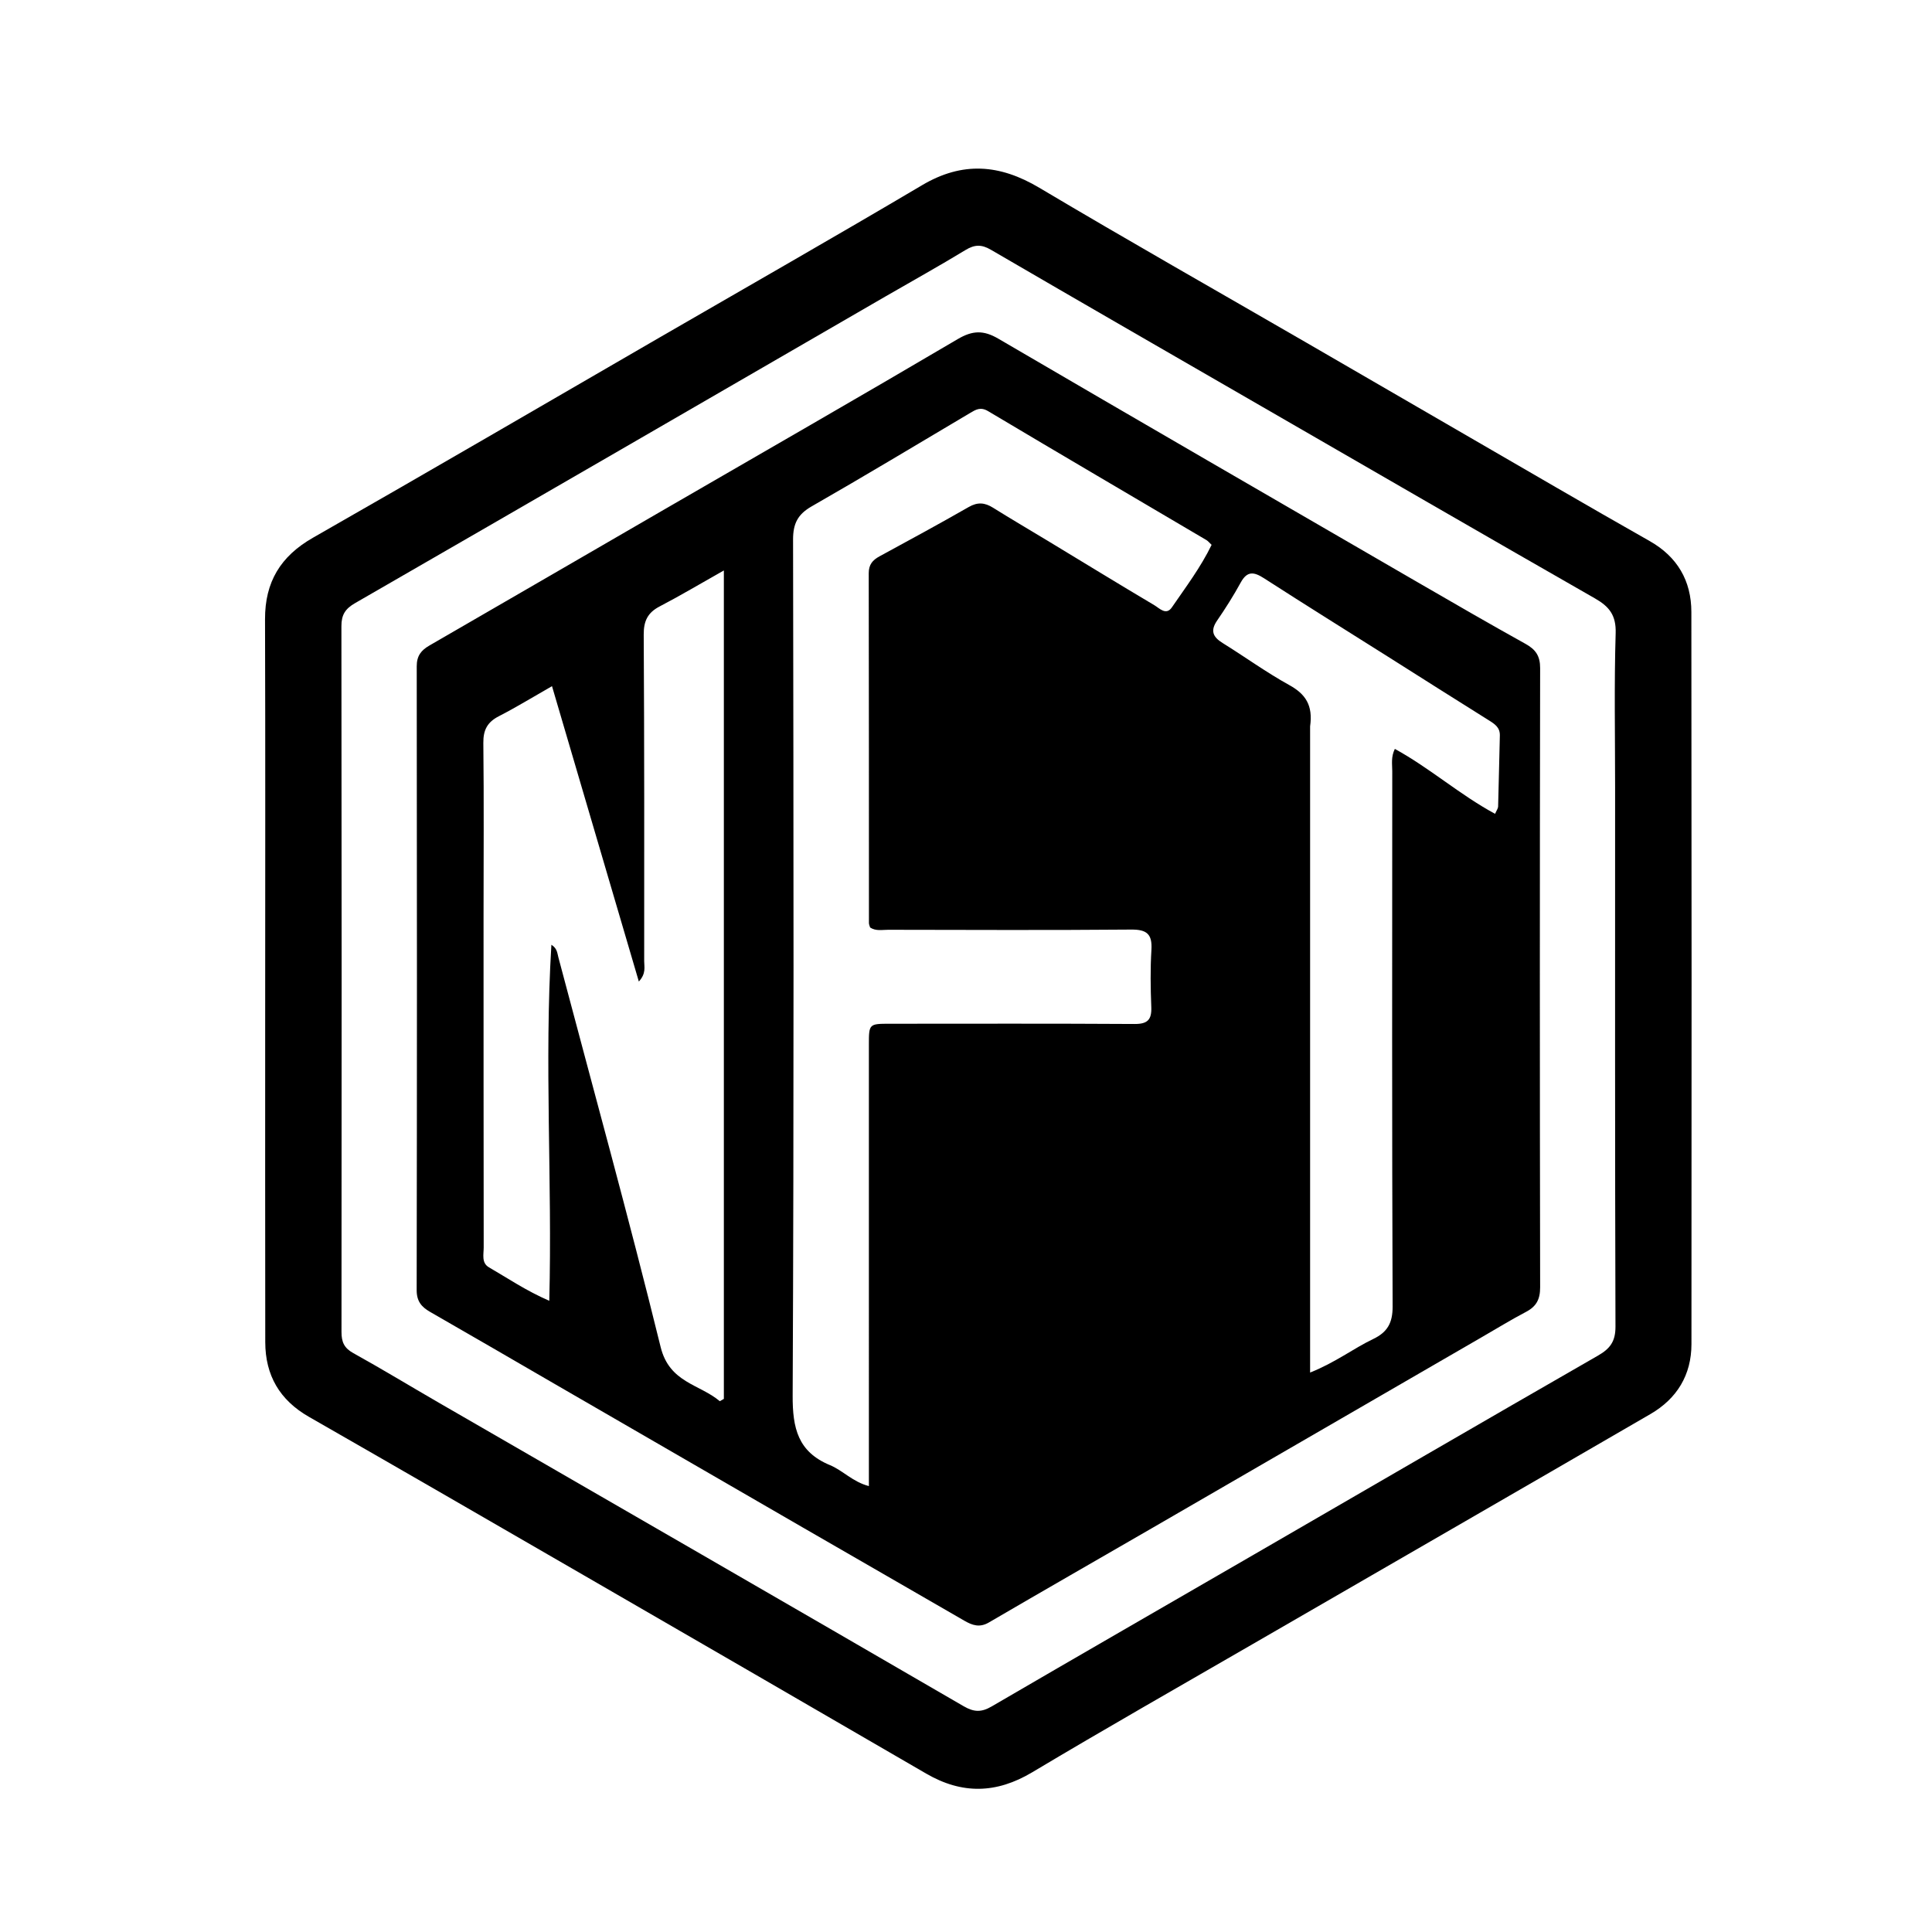
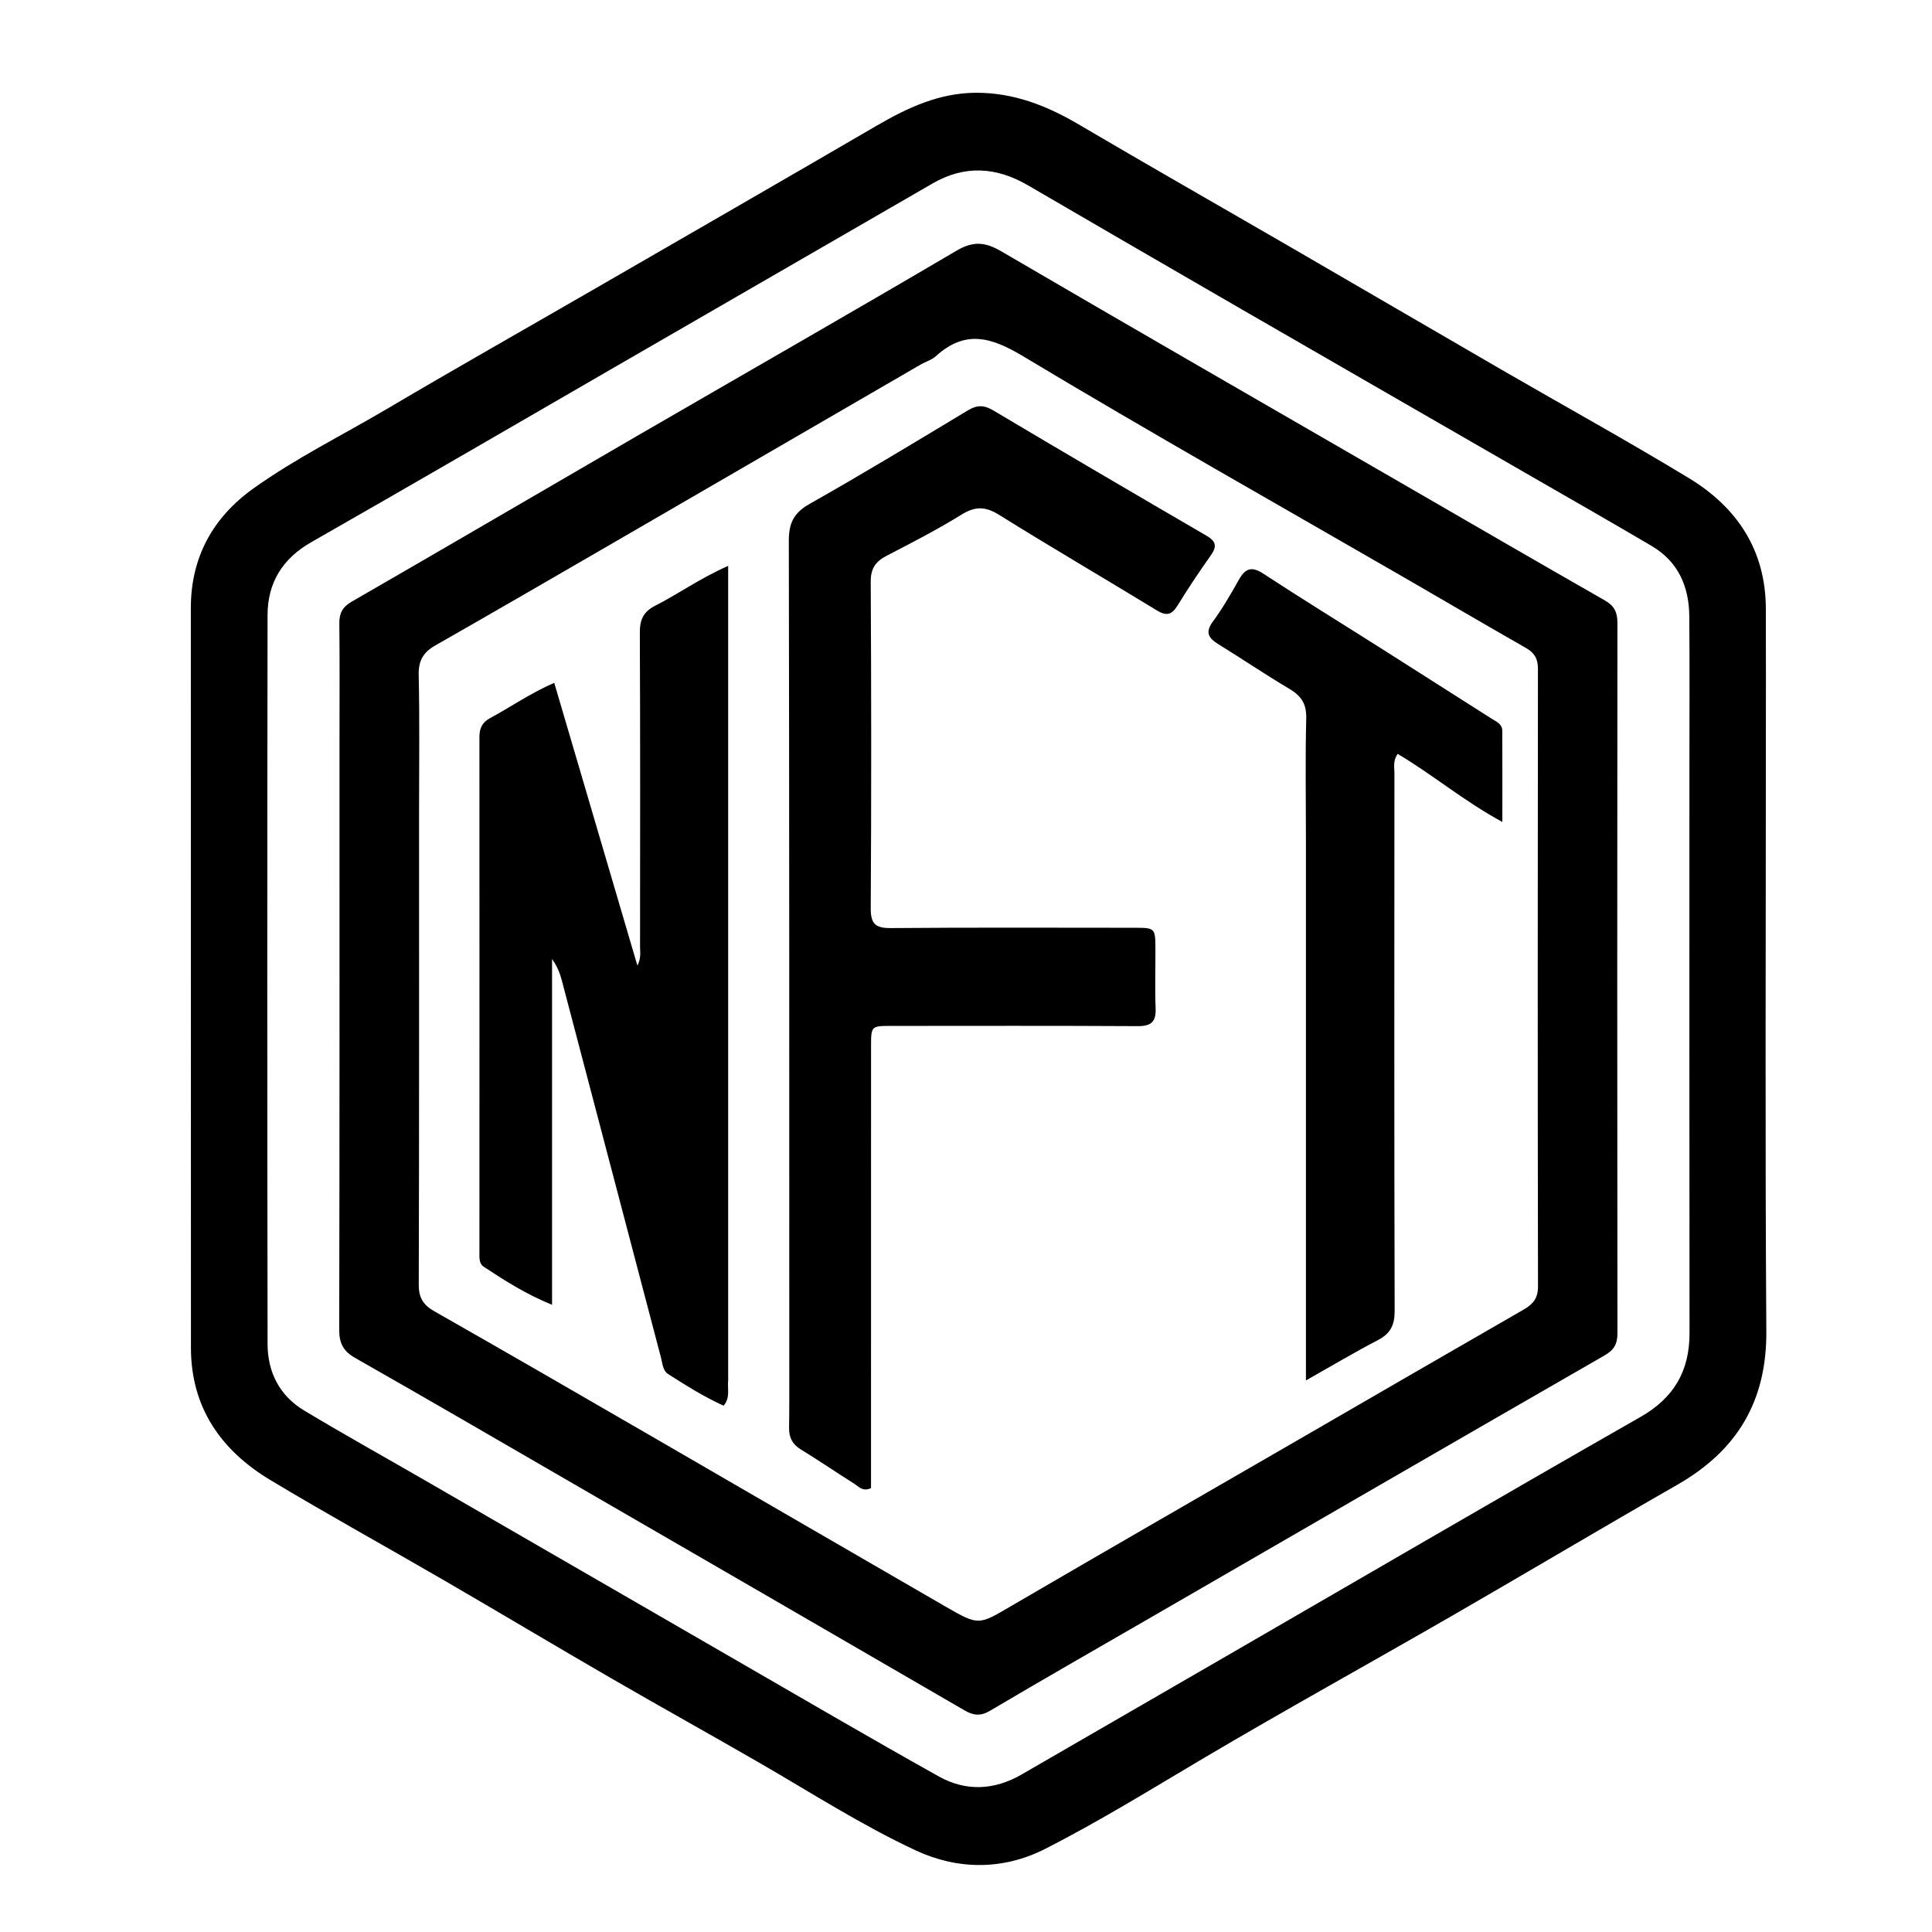
<svg xmlns="http://www.w3.org/2000/svg" version="1.1" id="Layer_1" x="0px" y="0px" width="100%" viewBox="0 0 624 624" enable-background="new 0 0 624 624" xml:space="preserve">
-   <path fill="#000000" opacity="1" stroke="none" d=" M85.647,329   C85.649,285.67 85.733,242.84 85.6,200.011   C85.563,187.992 90.583,179.668 101.084,173.676   C138.544,152.303 175.791,130.556 213.119,108.951   C241.366,92.601 269.727,76.441 297.812,59.816   C310.884,52.077 322.892,53.038 335.686,60.649   C364.299,77.668 393.274,94.077 422.089,110.757   C448.892,126.273 475.672,141.831 502.476,157.347   C512.562,163.185 522.66,169.006 532.803,174.746   C541.74,179.803 546.268,187.566 546.279,197.645   C546.372,276.472 546.365,355.299 546.308,434.126   C546.301,444.102 541.612,451.751 533.069,456.709   C490.297,481.534 447.449,506.225 404.64,530.986   C380.862,544.74 356.98,558.323 333.4,572.409   C321.797,579.341 310.719,579.566 299.15,572.845   C262.29,551.432 225.393,530.084 188.49,508.746   C158.936,491.658 129.386,474.562 99.76,457.599   C90.326,452.198 85.69,444.201 85.674,433.491   C85.623,398.827 85.65,364.164 85.647,329  M521.649,254.5   C521.65,237.834 521.325,221.159 521.829,204.508   C522.004,198.712 519.768,195.918 515.134,193.268   C479.284,172.768 443.545,152.073 407.779,131.428   C378.502,114.528 349.21,97.656 319.999,80.643   C316.994,78.893 314.767,78.971 311.829,80.759   C303.299,85.949 294.558,90.792 285.914,95.795   C228.846,128.822 171.799,161.885 114.669,194.806   C111.484,196.641 110.265,198.603 110.27,202.24   C110.363,278.235 110.36,354.231 110.297,430.226   C110.295,433.397 111.13,435.377 114.071,437.007   C123.39,442.172 132.498,447.716 141.725,453.047   C198.241,485.7 254.79,518.293 311.231,551.074   C314.63,553.048 317.021,553.054 320.285,551.152   C348.484,534.716 376.772,518.432 405.021,502.08   C442.054,480.644 479.044,459.133 516.147,437.819   C520.05,435.578 521.783,433.229 521.768,428.489   C521.586,370.826 521.649,313.163 521.649,254.5  z" />
-   <path fill="#000000" opacity="1" stroke="none" d=" M478.697,431.82   C442.955,452.527 407.529,473.047 372.092,493.548   C354.518,503.715 336.899,513.804 319.366,524.04   C316.411,525.765 314.052,524.956 311.471,523.462   C294.034,513.37 276.565,503.334 259.122,493.253   C232.454,477.84 205.796,462.409 179.137,446.98   C165.738,439.225 152.368,431.42 138.933,423.727   C136.102,422.106 134.571,420.272 134.577,416.678   C134.689,349.515 134.688,282.352 134.598,215.189   C134.593,211.819 136.025,210.032 138.685,208.495   C164.057,193.839 189.394,179.122 214.75,164.437   C246.296,146.168 277.919,128.031 309.325,109.525   C314.14,106.688 317.671,106.601 322.447,109.393   C367.711,135.854 413.094,162.111 458.46,188.397   C469.839,194.991 481.227,201.573 492.722,207.96   C495.989,209.775 497.443,211.855 497.435,215.784   C497.313,282.447 497.312,349.111 497.436,415.773   C497.443,419.647 496.225,421.955 492.89,423.704   C488.175,426.177 483.628,428.969 478.697,431.82  M280.634,450.5   C280.633,412.839 280.629,375.178 280.632,337.518   C280.633,330.673 280.646,330.654 287.452,330.651   C313.782,330.643 340.112,330.566 366.44,330.729   C370.647,330.755 372.007,329.341 371.846,325.266   C371.603,319.11 371.513,312.92 371.887,306.777   C372.195,301.721 370.427,300.193 365.36,300.236   C339.199,300.458 313.035,300.344 286.872,300.302   C284.937,300.299 282.882,300.788 281.033,299.565   C280.895,299.069 280.651,298.6 280.65,298.132   C280.633,260.471 280.658,222.81 280.585,185.149   C280.58,182.38 281.799,180.919 284.046,179.697   C293.702,174.451 303.364,169.211 312.897,163.748   C315.77,162.101 318.077,162.321 320.737,163.986   C326.521,167.606 332.416,171.05 338.254,174.585   C349.784,181.565 361.277,188.608 372.865,195.491   C374.491,196.457 376.63,198.885 378.491,196.173   C382.987,189.624 387.801,183.246 391.325,175.98   C390.606,175.304 390.198,174.756 389.656,174.436   C366.146,160.569 342.594,146.772 319.148,132.798   C316.682,131.328 315.183,132.283 313.301,133.4   C296.268,143.501 279.304,153.723 262.122,163.564   C257.627,166.139 256.137,169.162 256.145,174.277   C256.297,266.43 256.441,358.584 256.015,450.735   C255.966,461.283 257.718,468.928 268.058,473.207   C272.209,474.924 275.421,478.633 280.634,479.976   C280.634,470.109 280.634,460.805 280.634,450.5  M233.792,355.5   C233.792,298.952 233.792,242.403 233.792,184.247   C225.949,188.671 219.6,192.459 213.053,195.867   C209.166,197.889 207.883,200.592 207.909,204.984   C208.116,240.136 208.082,275.289 208.061,310.442   C208.06,312.309 208.735,314.397 206.335,317.02   C196.925,285.015 187.722,253.712 178.287,221.621   C171.835,225.3 166.606,228.517 161.157,231.307   C157.437,233.211 156.061,235.718 156.109,239.966   C156.324,258.789 156.177,277.616 156.177,296.442   C156.178,331.929 156.177,367.415 156.224,402.901   C156.227,405.144 155.454,407.889 157.912,409.316   C164.033,412.868 169.919,416.884 177.408,420.131   C178.403,381.378 175.762,343.384 178.091,305.146   C179.969,306.298 179.984,307.839 180.356,309.244   C191.449,351.157 203.017,392.954 213.37,435.049   C216.222,446.647 225.935,447.019 232.483,452.562   C232.919,452.312 233.355,452.063 233.792,451.813   C233.792,420.042 233.792,388.271 233.792,355.5  M423.14,234.603   C423.14,303.872 423.14,373.14 423.14,443.308   C431.405,440.009 437.1,435.539 443.518,432.471   C448.081,430.29 449.809,427.305 449.789,421.987   C449.567,364.355 449.644,306.722 449.674,249.089   C449.676,246.858 449.213,244.515 450.508,241.878   C461.905,248.13 471.479,256.693 482.881,262.852   C483.39,261.683 483.848,261.109 483.864,260.521   C484.084,252.871 484.22,245.219 484.424,237.568   C484.494,234.975 482.815,233.862 480.88,232.656   C470.149,225.966 459.487,219.165 448.794,212.414   C435.288,203.887 421.723,195.45 408.299,186.795   C405.046,184.697 402.845,184.292 400.732,188.145   C398.417,192.368 395.833,196.463 393.104,200.433   C390.845,203.72 391.743,205.735 394.88,207.679   C402.091,212.15 408.987,217.169 416.4,221.259   C421.632,224.146 424.114,227.756 423.14,234.603  z" />
+   <path fill="#000000" opacity="1" stroke="none" d=" M570.342,242   C570.343,304.99 570.065,367.482 570.493,429.969   C570.648,452.622 561.02,468.511 541.743,479.549   C517.283,493.554 493.068,507.987 468.648,522.064   C442.075,537.382 415.212,552.206 388.813,567.816   C371.846,577.849 355.068,588.262 337.517,597.177   C324.098,603.993 309.461,604.031 295.747,597.64   C278.298,589.509 262.064,579.055 245.402,569.428   C229.471,560.224 213.379,551.299 197.457,542.081   C179.368,531.607 161.427,520.879 143.353,510.382   C124.706,499.552 105.811,489.14 87.331,478.036   C71.398,468.462 61.684,454.631 61.672,435.348   C61.622,355.694 61.671,276.04 61.638,196.387   C61.631,179.965 68.783,167.112 81.788,157.804   C95.421,148.048 110.529,140.598 124.954,132.08   C146.826,119.165 168.935,106.654 190.931,93.95   C221.692,76.183 252.481,58.464 283.174,40.579   C293.191,34.742 303.487,29.976 315.333,29.96   C327.274,29.944 337.939,34.039 348.148,40.044   C371.325,53.676 394.691,66.988 417.956,80.471   C440.363,93.456 462.723,106.524 485.135,119.499   C505.244,131.141 525.602,142.368 545.465,154.414   C561.023,163.85 570.257,177.653 570.334,196.509   C570.395,211.506 570.344,226.503 570.342,242  M545.65,248.5   C545.649,232.001 545.75,215.5 545.609,199.002   C545.527,189.424 542.023,181.39 533.471,176.345   C520.852,168.901 508.12,161.648 495.428,154.328   C463.839,136.112 432.233,117.927 400.659,99.685   C377.745,86.446 354.855,73.165 331.989,59.844   C321.814,53.916 311.611,53.242 301.241,59.233   C267.8,78.552 234.36,97.873 200.921,117.197   C167.48,136.522 134.111,155.97 100.559,175.099   C91.183,180.445 86.435,188.261 86.418,198.645   C86.29,277.139 86.301,355.634 86.425,434.129   C86.439,443.138 90.274,450.773 98.147,455.514   C110.838,463.157 123.798,470.353 136.629,477.764   C169.648,496.838 202.649,515.943 235.676,535.005   C258.171,547.989 280.589,561.11 303.259,573.781   C311.966,578.648 321.153,578.221 329.935,573.141   C351.848,560.466 373.769,547.807 395.681,535.131   C440.372,509.279 484.972,483.269 529.81,457.673   C540.712,451.45 545.702,442.784 545.686,430.488   C545.606,370.159 545.649,309.829 545.65,248.5  z" />
+   <path fill="#000000" opacity="1" stroke="none" d=" M109.655,238   C109.654,225.5 109.741,213.499 109.597,201.501   C109.556,198.154 110.506,196.103 113.593,194.324   C144.179,176.696 174.636,158.844 205.176,141.137   C239.755,121.089 274.462,101.26 308.907,80.985   C314.31,77.804 318.165,78.12 323.369,81.16   C366.21,106.186 409.214,130.934 452.17,155.765   C474.223,168.514 496.249,181.31 518.367,193.946   C521.389,195.672 522.4,197.745 522.397,201.143   C522.32,277.642 522.324,354.141 522.403,430.641   C522.406,434.052 521.315,436.005 518.286,437.748   C469.072,466.066 419.933,494.515 370.778,522.935   C353.769,532.768 336.709,542.515 319.802,552.52   C316.73,554.338 314.444,554.113 311.562,552.439   C268.928,527.681 226.256,502.989 183.585,478.294   C160.664,465.029 137.777,451.705 114.756,438.616   C110.91,436.429 109.55,433.898 109.559,429.498   C109.695,365.832 109.654,302.166 109.655,238  M135.349,262.5   C135.349,313.319 135.402,364.139 135.253,414.958   C135.24,419.248 136.77,421.525 140.375,423.573   C163.092,436.483 185.705,449.576 208.321,462.662   C240.729,481.413 273.091,500.244 305.514,518.969   C316.221,525.153 316.144,524.817 326.655,518.681   C357.269,500.809 388.003,483.143 418.688,465.394   C443.182,451.227 467.658,437.028 492.187,422.924   C495.182,421.202 496.75,419.28 496.744,415.506   C496.627,349.024 496.638,282.542 496.725,216.06   C496.729,212.796 495.64,210.868 492.85,209.278   C479.978,201.941 467.206,194.428 454.377,187.016   C413.014,163.118 371.394,139.648 330.444,115.063   C320.037,108.814 311.721,106.453 302.238,115.067   C300.924,116.261 299.015,116.78 297.431,117.698   C264.474,136.806 231.531,155.939 198.569,175.04   C179.274,186.221 159.986,197.415 140.611,208.456   C136.71,210.679 135.126,213.367 135.23,218.014   C135.554,232.503 135.349,247.004 135.349,262.5  z" />
+   <path fill="#000000" opacity="1" stroke="none" d=" M281.322,461.999   C281.323,468.626 281.323,474.752 281.323,480.636   C278.598,481.878 277.327,480.113 275.884,479.205   C270.108,475.568 264.473,471.705 258.651,468.146   C255.893,466.46 254.808,464.263 254.857,461.14   C254.959,454.643 254.924,448.143 254.923,441.644   C254.911,352.66 254.941,263.676 254.774,174.692   C254.764,169.053 256.303,165.678 261.429,162.784   C278.674,153.044 295.622,142.773 312.591,132.553   C315.536,130.78 317.763,130.746 320.779,132.541   C343.66,146.153 366.632,159.613 389.644,173.004   C392.689,174.776 393.156,176.405 391.122,179.291   C387.382,184.596 383.748,189.989 380.359,195.523   C378.468,198.61 376.767,199.063 373.595,197.123   C356.693,186.784 339.56,176.819 322.757,166.325   C318.31,163.548 315.031,163.448 310.59,166.192   C302.816,170.996 294.671,175.222 286.537,179.41   C282.901,181.283 281.203,183.47 281.228,187.875   C281.426,223.034 281.444,258.196 281.234,293.355   C281.202,298.53 282.857,299.793 287.811,299.75   C313.971,299.528 340.134,299.643 366.296,299.653   C373.124,299.656 373.155,299.685 373.183,306.685   C373.208,313.017 372.987,319.357 373.243,325.678   C373.42,330.042 371.802,331.45 367.446,331.424   C340.952,331.269 314.456,331.343 287.961,331.352   C281.35,331.354 281.335,331.373 281.334,338.024   C281.326,379.182 281.325,420.341 281.322,461.999  z" />
+   <path fill="#000000" opacity="1" stroke="none" d=" M235.182,445.857   C234.9,448.725 235.921,451.325 233.725,454.018   C227.445,451.184 221.578,447.49 215.757,443.777   C214.081,442.708 213.966,440.312 213.46,438.385   C202.815,397.857 192.172,357.33 181.499,316.81   C180.869,314.416 179.991,312.088 178.304,309.757   C178.304,346.673 178.304,383.59 178.304,421.437   C169.741,417.925 162.947,413.56 156.213,409.117   C154.68,408.105 154.845,406.187 154.846,404.51   C154.855,349.018 154.875,293.525 154.845,238.032   C154.844,235.251 155.723,233.327 158.256,231.959   C164.936,228.351 171.199,223.958 179.008,220.532   C188.001,251.111 196.833,281.144 205.871,311.877   C207.128,309.383 206.723,307.566 206.724,305.832   C206.751,272.003 206.807,238.174 206.654,204.346   C206.635,200.17 207.796,197.566 211.609,195.632   C219.115,191.826 225.999,186.828 235.182,182.764   C235.182,271.025 235.182,358.203 235.182,445.857  z" />
+   <path fill="#000000" opacity="1" stroke="none" d=" M421.792,271   C421.787,257.675 421.563,244.844 421.891,232.027   C422.011,227.354 420.283,224.747 416.432,222.472   C408.698,217.905 401.258,212.843 393.609,208.126   C390.404,206.15 389.08,204.34 391.767,200.703   C394.92,196.436 397.569,191.775 400.194,187.147   C402.255,183.515 404.301,182.844 408.043,185.294   C420.568,193.49 433.324,201.331 445.968,209.345   C457.91,216.913 469.816,224.538 481.754,232.111   C483.303,233.094 485.194,233.822 485.207,236.004   C485.262,245.449 485.23,254.895 485.23,265.483   C472.762,258.699 462.663,250.151 451.41,243.487   C449.838,245.854 450.375,247.732 450.374,249.496   C450.34,307.46 450.289,365.423 450.446,423.386   C450.458,427.983 449.103,430.723 445.041,432.83   C437.72,436.629 430.627,440.867 421.793,445.85   C421.793,386.759 421.793,329.129 421.792,271  z" />
</svg>
